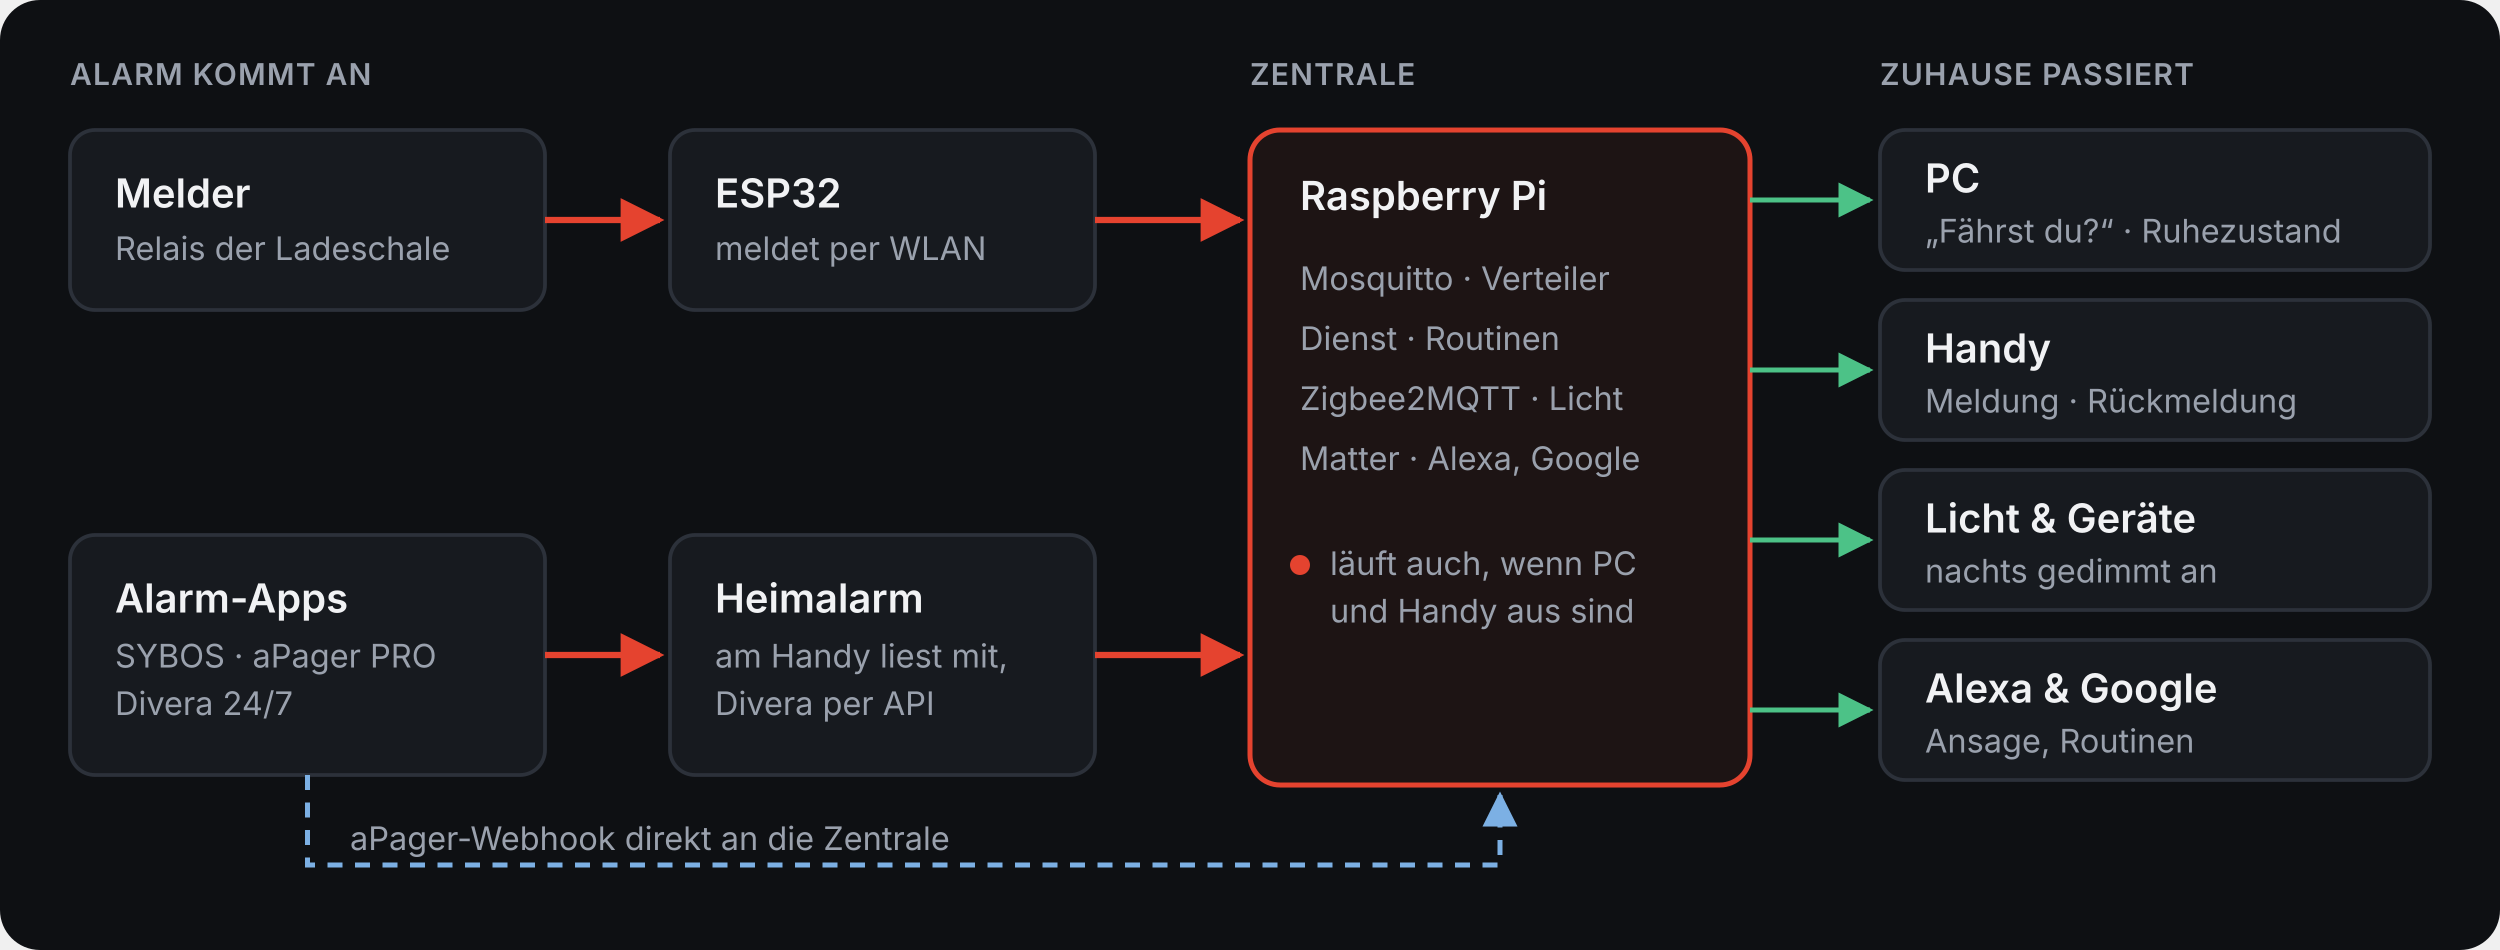
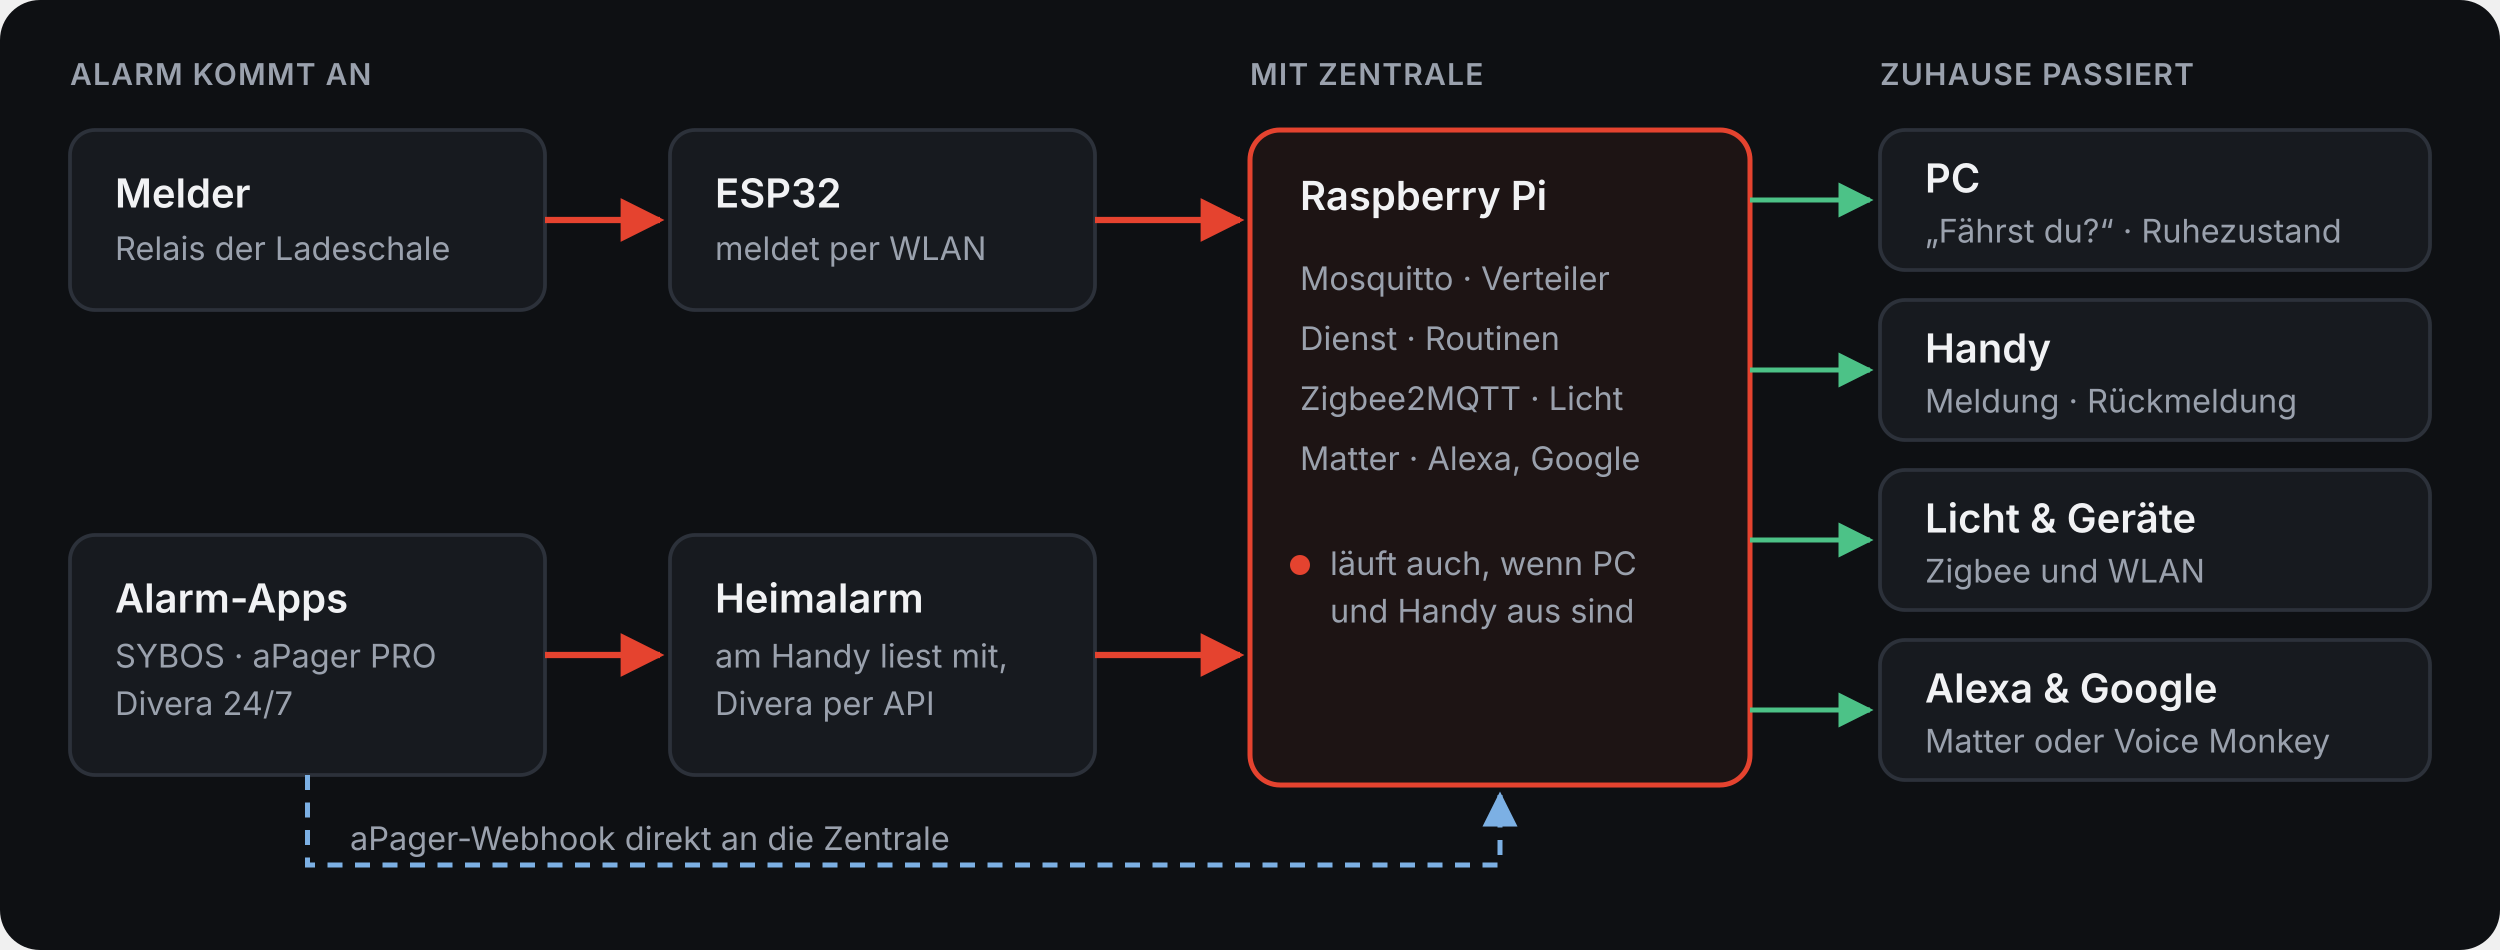
<svg xmlns="http://www.w3.org/2000/svg" viewBox="0 0 1000 380" width="1000" height="380" role="img" aria-label="Ablauf: Melder und Alarm-Apps melden an die Zentrale, die PC, Handy, Licht und Sprachassistenten auslöst">
  <style>
    .bg{fill:#0e1013}.box{fill:#171a1f;stroke:#2c313a;stroke-width:1.5}.hub{fill:#1d1414;stroke:#e5432f;stroke-width:2}
    .t{font:600 16px system-ui,-apple-system,"Segoe UI",sans-serif;fill:#f1f2f4}.s{font:400 13px system-ui,-apple-system,"Segoe UI",sans-serif;fill:#9aa1ad}
    .h{font:600 12px system-ui,-apple-system,"Segoe UI",sans-serif;fill:#9aa1ad;letter-spacing:.04em}
    .a{stroke:#e5432f;stroke-width:2.5;fill:none}.b{stroke:#7cb0e4;stroke-width:2;fill:none;stroke-dasharray:6 5}.o{stroke:#4cc287;stroke-width:2;fill:none}
    .dot{fill:#e5432f}
    @media (prefers-color-scheme: light){.bg{fill:#f6f6f4}.box{fill:#fff;stroke:#d9dbe0}.hub{fill:#fdf0ee}.t{fill:#16181c}.s,.h{fill:#5b6270}}
  </style>
  <defs>
    <marker id="ar" viewBox="0 0 10 10" refX="9" refY="5" markerWidth="7" markerHeight="7" orient="auto">
      <path d="M0 0L10 5L0 10z" fill="#e5432f" />
    </marker>
    <marker id="ag" viewBox="0 0 10 10" refX="9" refY="5" markerWidth="7" markerHeight="7" orient="auto">
      <path d="M0 0L10 5L0 10z" fill="#4cc287" />
    </marker>
    <marker id="ab" viewBox="0 0 10 10" refX="9" refY="5" markerWidth="7" markerHeight="7" orient="auto">
      <path d="M0 0L10 5L0 10z" fill="#7cb0e4" />
    </marker>
  </defs>
  <rect class="bg" width="1000" height="380" rx="16" />
  <text class="h" x="28" y="34">ALARM KOMMT AN</text>
-   <text class="h" x="500" y="34">ZENTRALE</text>
+   <text class="h" x="500" y="34">MIT ZENTRALE</text>
  <text class="h" x="752" y="34">ZUHAUSE PASSIERT</text>
  <rect class="box" x="28" y="52" width="190" height="72" rx="10" />
  <text class="t" x="46" y="83">Melder</text>
  <text class="s" x="46" y="104">Relais der Ladeschale</text>
  <rect class="box" x="268" y="52" width="170" height="72" rx="10" />
  <text class="t" x="286" y="83">ESP32</text>
  <text class="s" x="286" y="104">meldet per WLAN</text>
  <path class="a" d="M218 88H264" marker-end="url(#ar)" />
  <path class="a" d="M438 88H496" marker-end="url(#ar)" />
  <rect class="box" x="28" y="214" width="190" height="96" rx="10" />
  <text class="t" x="46" y="245">Alarm-Apps</text>
  <text class="s" x="46" y="267">SYBOS · aPager PRO</text>
  <text class="s" x="46" y="286">Divera 24/7</text>
  <rect class="box" x="268" y="214" width="170" height="96" rx="10" />
  <text class="t" x="286" y="245">Heimalarm</text>
  <text class="s" x="286" y="267">am Handy liest mit,</text>
  <text class="s" x="286" y="286">Divera per API</text>
  <path class="a" d="M218 262H264" marker-end="url(#ar)" />
  <path class="a" d="M438 262H496" marker-end="url(#ar)" />
  <path class="b" d="M123 310V346H600V318" marker-end="url(#ab)" />
  <text class="s" x="140" y="340">aPager-Webhook direkt an die Zentrale</text>
  <rect class="hub" x="500" y="52" width="200" height="262" rx="12" />
  <text class="t" x="520" y="84">Raspberry Pi</text>
  <text class="s" x="520" y="116">Mosquitto · Verteiler</text>
  <text class="s" x="520" y="140">Dienst · Routinen</text>
  <text class="s" x="520" y="164">Zigbee2MQTT · Licht</text>
  <text class="s" x="520" y="188">Matter · Alexa, Google</text>
  <circle class="dot" cx="520" cy="226" r="4" />
  <text class="s" x="532" y="230">läuft auch, wenn PC</text>
  <text class="s" x="532" y="249">und Handy aus sind</text>
  <rect class="box" x="752" y="52" width="220" height="56" rx="10" />
  <text class="t" x="770" y="77">PC</text>
  <text class="s" x="770" y="97">„Fährst du?“ · Ruhezustand</text>
  <rect class="box" x="752" y="120" width="220" height="56" rx="10" />
  <text class="t" x="770" y="145">Handy</text>
  <text class="s" x="770" y="165">Meldung · Rückmeldung</text>
  <rect class="box" x="752" y="188" width="220" height="56" rx="10" />
  <text class="t" x="770" y="213">Licht &amp; Geräte</text>
-   <text class="s" x="770" y="233">nachts gedimmt an</text>
+   <text class="s" x="770" y="233">Zigbee und WLAN</text>
  <rect class="box" x="752" y="256" width="220" height="56" rx="10" />
  <text class="t" x="770" y="281">Alexa &amp; Google</text>
-   <text class="s" x="770" y="301">Ansage, Routinen</text>
+   <text class="s" x="770" y="301">Matter oder Voice Monkey</text>
  <path class="o" d="M700 80H748" marker-end="url(#ag)" />
  <path class="o" d="M700 148H748" marker-end="url(#ag)" />
  <path class="o" d="M700 216H748" marker-end="url(#ag)" />
  <path class="o" d="M700 284H748" marker-end="url(#ag)" />
</svg>
